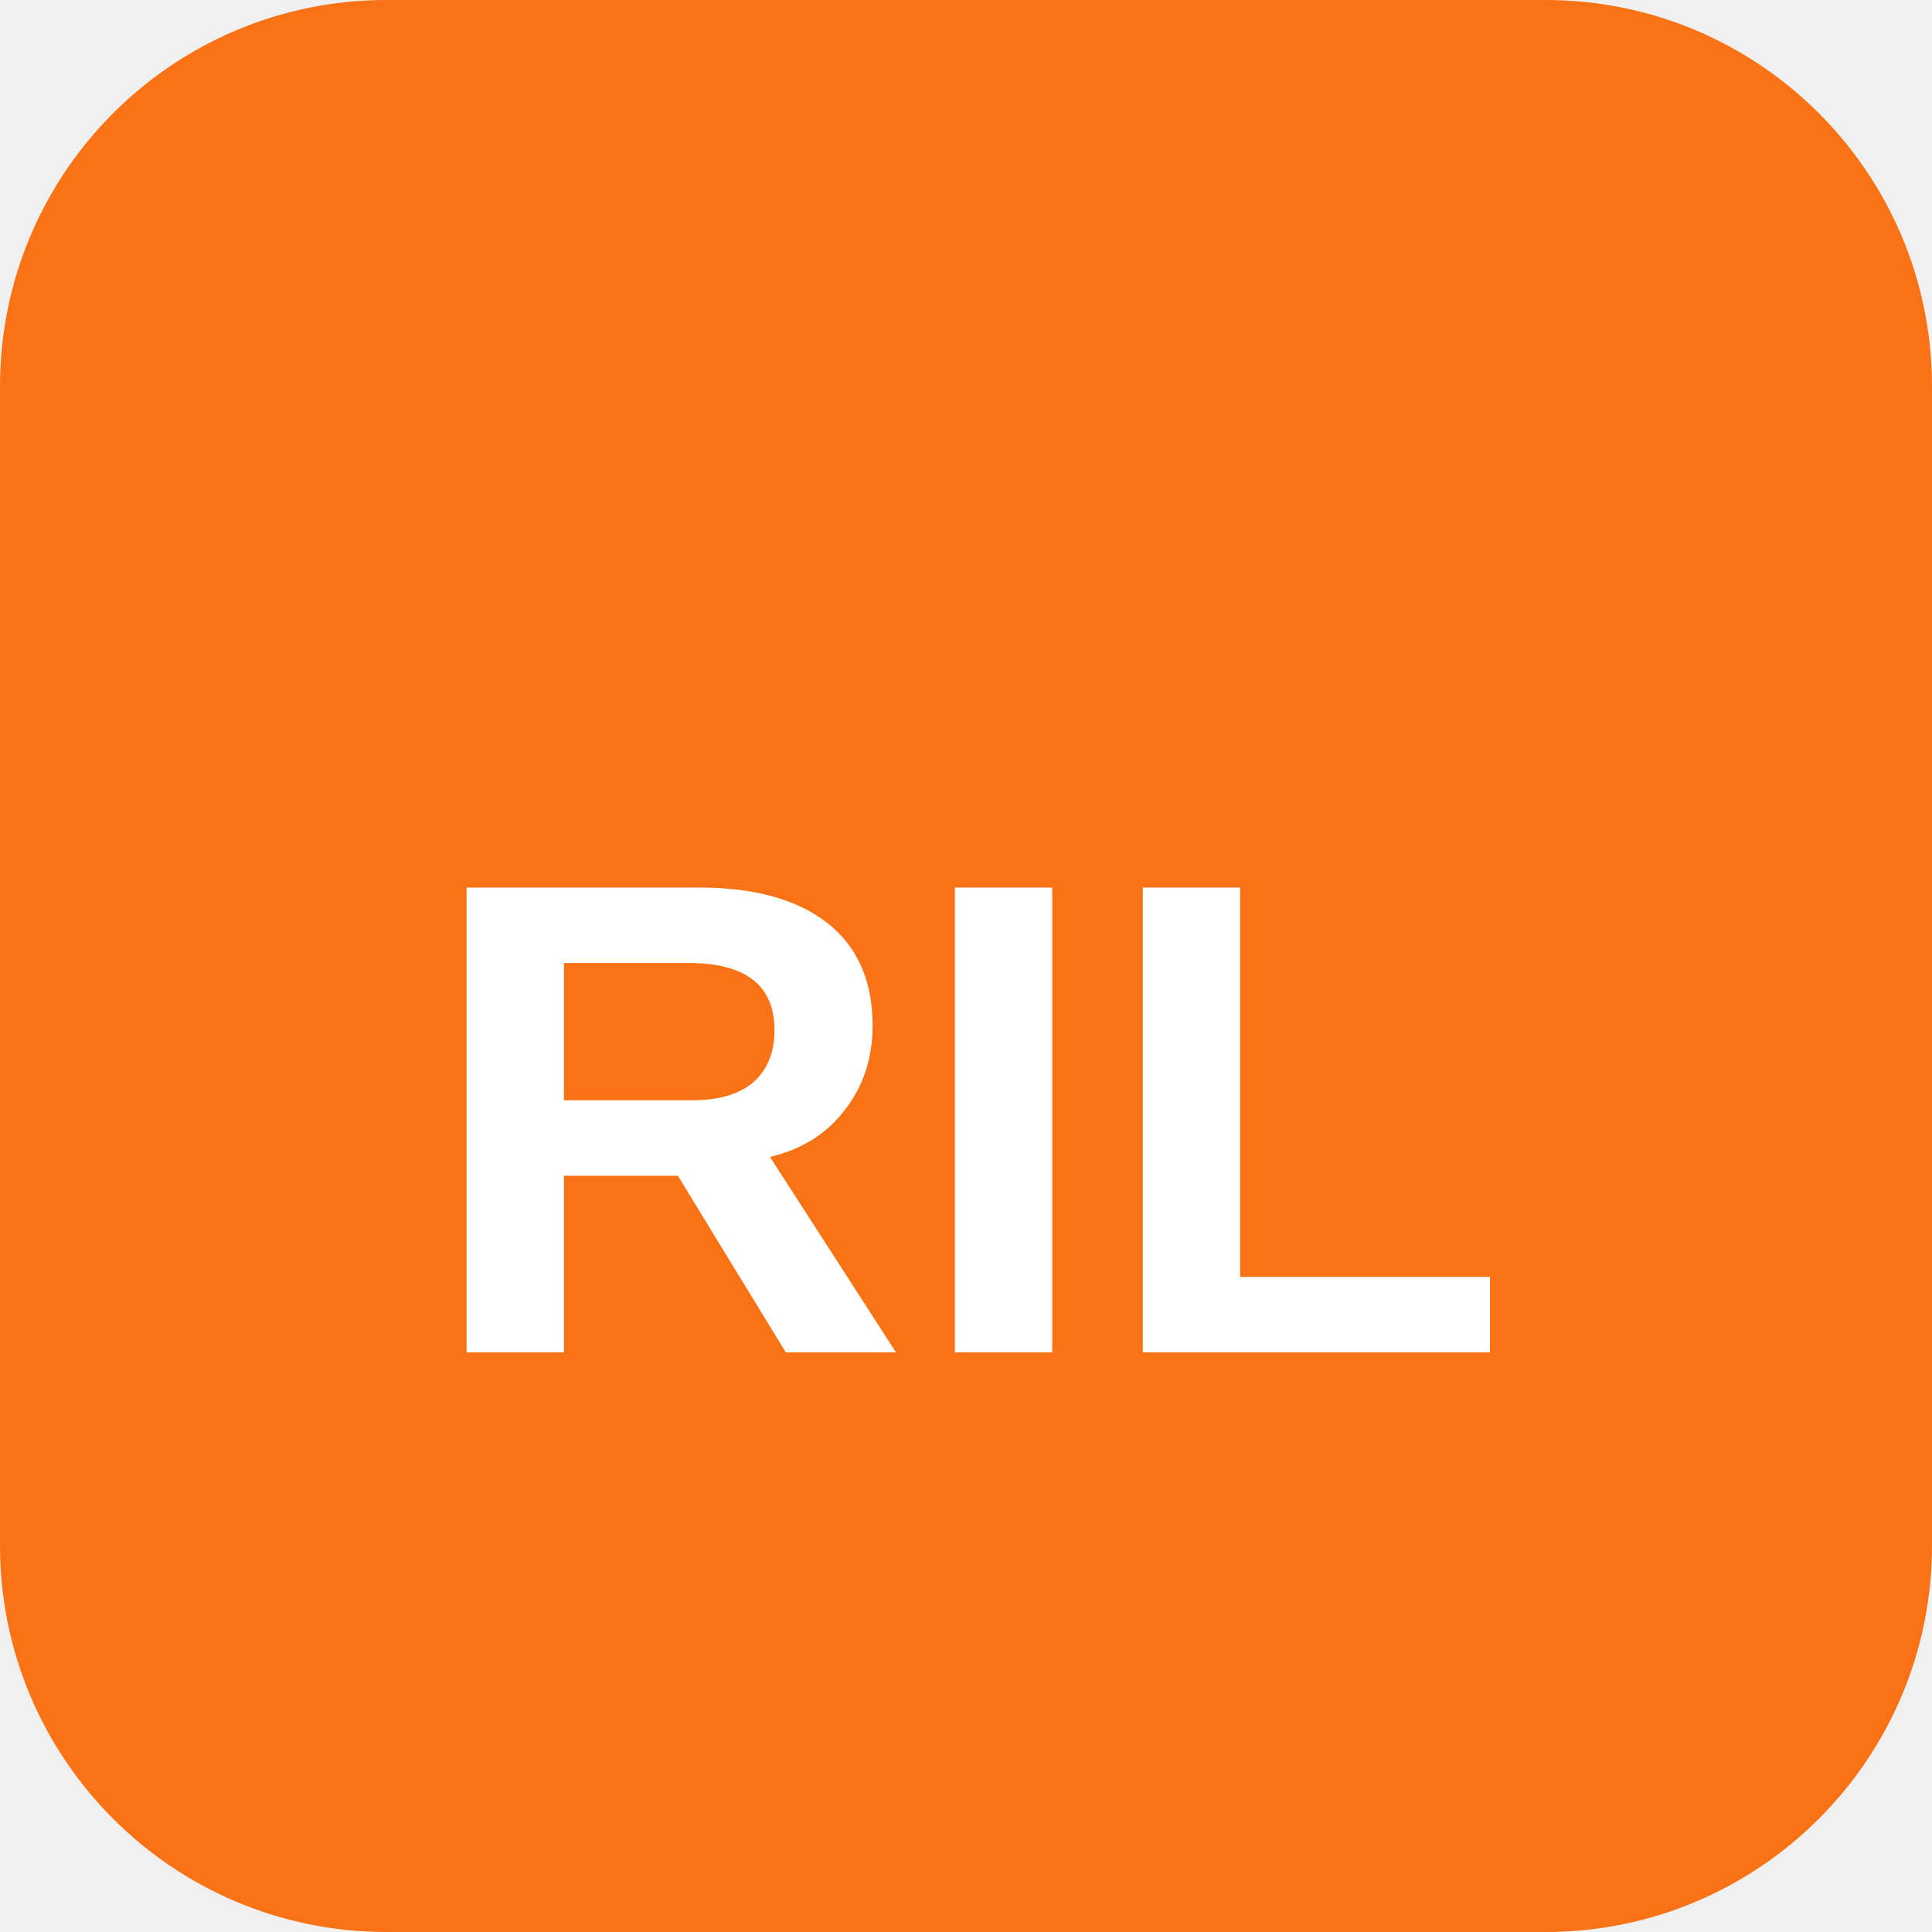
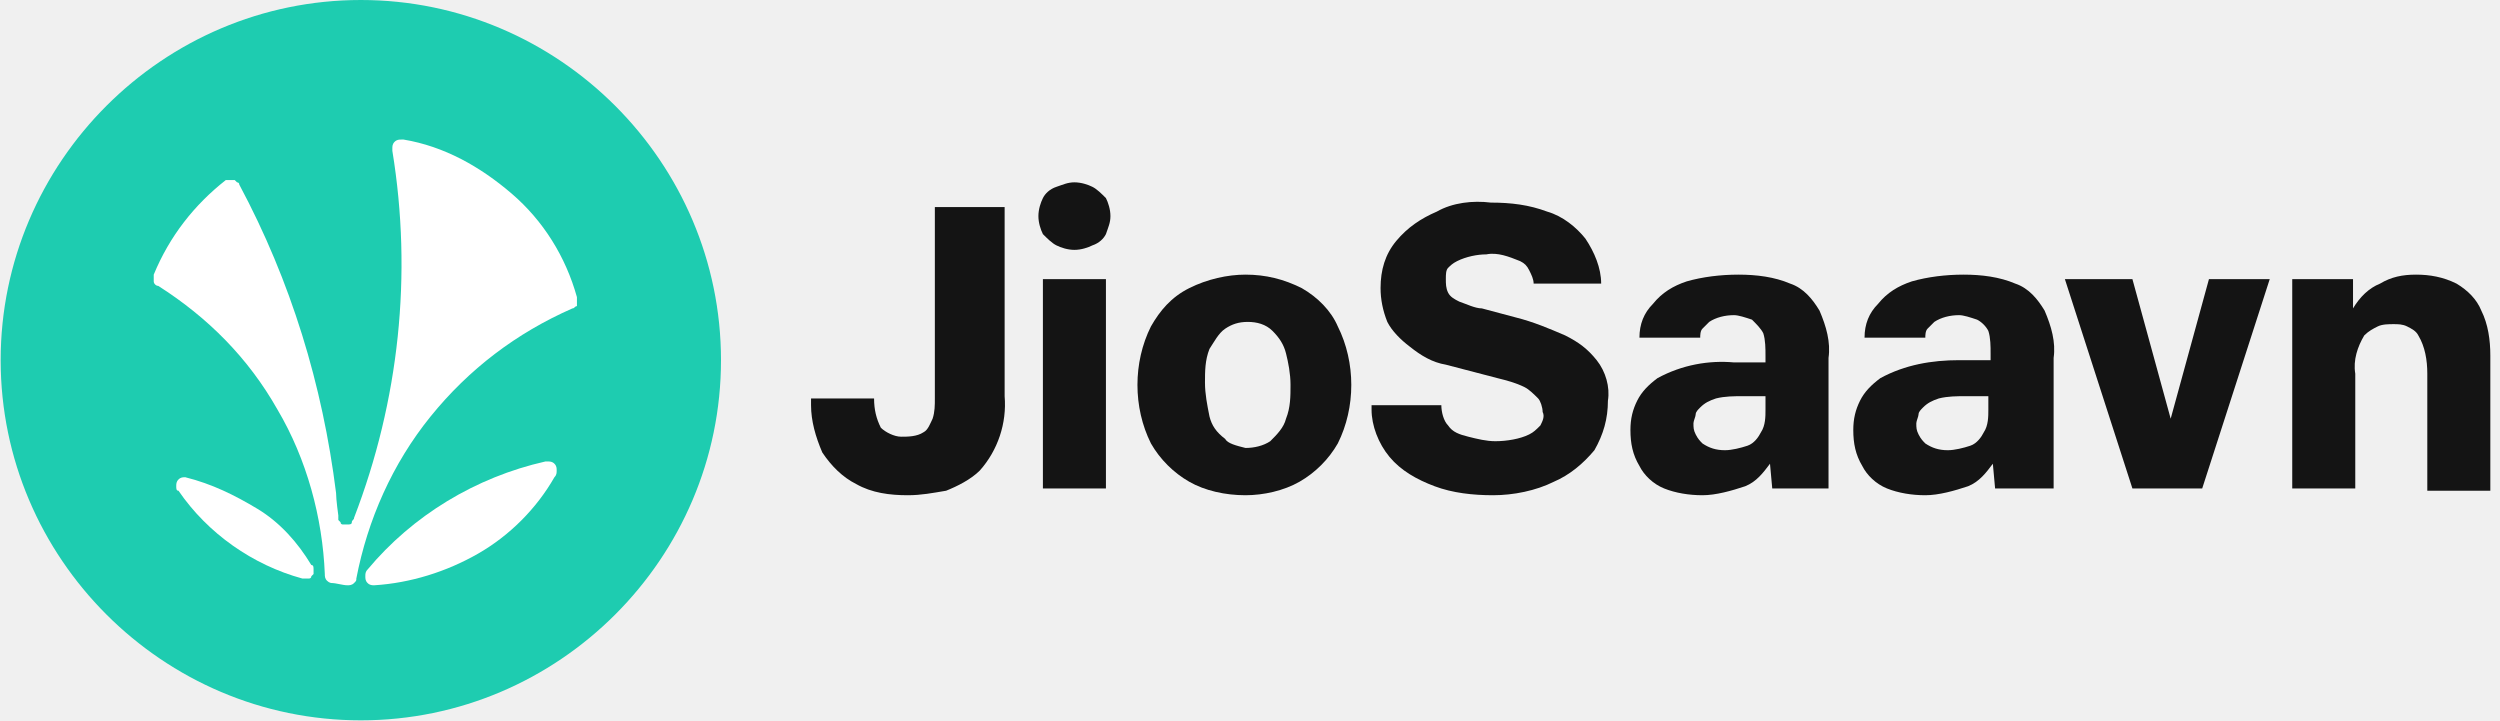
- <svg xmlns="http://www.w3.org/2000/svg" viewBox="0 0 40 40" width="40" height="40">
-   <rect width="40" height="40" rx="8" fill="#f97316" />
-   <text x="20" y="28" font-family="Arial,Helvetica,sans-serif" font-size="14" fill="#ffffff" font-weight="800" text-anchor="middle">RIL</text>
+ <svg xmlns="http://www.w3.org/2000/svg" version="1.1" viewBox="0 0 111 32" xml:space="preserve" width="118" height="34">
+   <path fill="#1ECCB0" d="M0,16c0,8.8,7.2,16,16,16c8.8,0,16-7.2,16-16c0-8.8-7.2-16-16-16C7.2,0,0,7.2,0,16z" />
+   <path fill="#FFFFFF" d="M13.8,25.1c-0.6-1-1.4-1.9-2.4-2.5s-2-1.1-3.2-1.4H8.2c-0.1,0-0.2,0-0.3,0.1c-0.1,0.1-0.1,0.2-0.1,0.3c0,0.1,0,0.2,0.1,0.2c1.3,1.9,3.3,3.3,5.5,3.9h0.1c0.1,0,0.1,0,0.2,0c0,0,0.1,0,0.1-0.1c0,0,0.1-0.1,0.1-0.1c0,0,0-0.1,0-0.2C13.9,25.2,13.9,25.1,13.8,25.1L13.8,25.1z" />
+   <path fill="#FFFFFF" d="M25.6,13.3c0,0,0-0.1,0-0.1c-0.5-1.8-1.5-3.4-2.9-4.6c-1.4-1.2-3-2.1-4.8-2.4h-0.1c-0.1,0-0.2,0-0.3,0.1c-0.1,0.1-0.1,0.2-0.1,0.3v0.1c0.9,5.5,0.3,11.1-1.7,16.3c0,0.1-0.1,0.1-0.1,0.2s-0.1,0.1-0.2,0.1c-0.1,0-0.1,0-0.2,0c0,0-0.1,0-0.1-0.1c0,0-0.1-0.1-0.1-0.1c0,0,0-0.1,0-0.2c0,0-0.1-0.7-0.1-1c-0.6-4.8-2-9.4-4.3-13.7c0-0.1-0.1-0.1-0.1-0.1c0,0-0.1-0.1-0.1-0.1s-0.1,0-0.2,0C10.1,8,10.1,8,10,8l0,0c-1.4,1.1-2.5,2.5-3.2,4.2c0,0.1,0,0.2,0,0.3c0,0.1,0.1,0.2,0.2,0.2c2.2,1.4,4,3.2,5.3,5.5c1.3,2.2,2,4.8,2.1,7.3c0,0.1,0,0.2,0.1,0.3c0.1,0.1,0.2,0.1,0.2,0.1c0.2,0,0.5,0.1,0.7,0.1c0.1,0,0.2,0,0.3-0.1c0.1-0.1,0.1-0.1,0.1-0.2c0.5-2.6,1.6-5.1,3.3-7.2c1.7-2.1,3.8-3.7,6.3-4.8c0.1,0,0.1-0.1,0.2-0.1C25.6,13.4,25.6,13.4,25.6,13.3z" />
+   <path fill="#FFFFFF" d="M24.7,20.9c0-0.1,0-0.2-0.1-0.3c-0.1-0.1-0.2-0.1-0.3-0.1h-0.1c-3.1,0.7-5.9,2.4-7.9,4.8c-0.1,0.1-0.1,0.2-0.1,0.3c0,0.1,0,0.2,0.1,0.3c0.1,0.1,0.2,0.1,0.3,0.1l0,0c1.6-0.1,3.2-0.6,4.6-1.4s2.6-2,3.4-3.4C24.7,21.1,24.7,21,24.7,20.9L24.7,20.9z" />
+   <path d="M40.3,22c-0.8,0-1.6-0.1-2.3-0.5c-0.6-0.3-1.1-0.8-1.5-1.4C36.2,19.4,36,18.7,36,18v-0.3h2.8c0,0.5,0.1,0.9,0.3,1.3c0.2,0.2,0.6,0.4,0.9,0.4s0.7,0,1-0.2c0.2-0.1,0.3-0.4,0.4-0.6c0.1-0.3,0.1-0.6,0.1-0.9V9.2h3.1v8.4c0.1,1.2-0.3,2.4-1.1,3.3c-0.4,0.4-1,0.7-1.5,0.9C41.4,21.9,40.9,22,40.3,22L40.3,22z" fill="#141414" />
+   <path d="M47.7,11.1c-0.3,0-0.6-0.1-0.8-0.2c-0.2-0.1-0.4-0.3-0.6-0.5c-0.1-0.2-0.2-0.5-0.2-0.8c0-0.3,0.1-0.6,0.2-0.8c0.1-0.2,0.3-0.4,0.6-0.5c0.3-0.1,0.5-0.2,0.8-0.2c0.3,0,0.6,0.1,0.8,0.2c0.2,0.1,0.4,0.3,0.6,0.5c0.1,0.2,0.2,0.5,0.2,0.8c0,0.3-0.1,0.5-0.2,0.8c-0.1,0.2-0.3,0.4-0.6,0.5C48.3,11,48,11.1,47.7,11.1L47.7,11.1z M46.3,21.7v-9.3h2.8v9.3H46.3z" fill="#141414" />
+   <path d="M55.3,22c-0.9,0-1.8-0.2-2.5-0.6c-0.7-0.4-1.3-1-1.7-1.7c-0.4-0.8-0.6-1.7-0.6-2.6c0-0.9,0.2-1.8,0.6-2.6c0.4-0.7,0.9-1.3,1.7-1.7c0.8-0.4,1.7-0.6,2.5-0.6c0.9,0,1.7,0.2,2.5,0.6c0.7,0.4,1.3,1,1.6,1.7c0.4,0.8,0.6,1.7,0.6,2.6c0,0.9-0.2,1.8-0.6,2.6c-0.4,0.7-1,1.3-1.7,1.7C57,21.8,56.1,22,55.3,22z M55.3,19.9c0.4,0,0.8-0.1,1.1-0.3c0.3-0.3,0.6-0.6,0.7-1c0.2-0.5,0.2-1,0.2-1.5c0-0.5-0.1-1-0.2-1.4c-0.1-0.4-0.3-0.7-0.6-1c-0.3-0.3-0.7-0.4-1.1-0.4c-0.4,0-0.7,0.1-1,0.3c-0.3,0.2-0.5,0.6-0.7,0.9c-0.2,0.5-0.2,1-0.2,1.5c0,0.5,0.1,1,0.2,1.5c0.1,0.4,0.3,0.7,0.7,1C54.5,19.7,54.9,19.8,55.3,19.9L55.3,19.9z" fill="#141414" />
+   <path d="M66.3,22c-0.9,0-1.8-0.1-2.6-0.4c-0.8-0.3-1.5-0.7-2-1.3c-0.5-0.6-0.8-1.4-0.8-2.1V18H64c0,0.3,0.1,0.7,0.3,0.9c0.2,0.3,0.5,0.4,0.9,0.5c0.4,0.1,0.8,0.2,1.2,0.2c0.5,0,1.1-0.1,1.5-0.3c0.2-0.1,0.3-0.2,0.5-0.4c0.1-0.2,0.2-0.4,0.1-0.6c0-0.2-0.1-0.5-0.2-0.6c-0.2-0.2-0.4-0.4-0.6-0.5c-0.4-0.2-0.8-0.3-1.2-0.4l-2.3-0.6c-0.6-0.1-1.1-0.4-1.6-0.8c-0.4-0.3-0.8-0.7-1-1.1c-0.2-0.5-0.3-1-0.3-1.5c0-0.8,0.2-1.5,0.7-2.1c0.5-0.6,1.1-1,1.8-1.3C64.5,9,65.4,8.9,66.2,9c0.9,0,1.7,0.1,2.5,0.4c0.7,0.2,1.3,0.7,1.7,1.2c0.4,0.6,0.7,1.3,0.7,2h-3c0-0.2-0.1-0.4-0.2-0.6c-0.1-0.2-0.2-0.3-0.4-0.4c-0.5-0.2-1-0.4-1.5-0.3c-0.4,0-0.9,0.1-1.3,0.3c-0.2,0.1-0.3,0.2-0.4,0.3c-0.1,0.1-0.1,0.3-0.1,0.5c0,0.2,0,0.4,0.1,0.6c0.1,0.2,0.3,0.3,0.5,0.4c0.3,0.1,0.7,0.3,1,0.3l1.5,0.4c0.8,0.2,1.5,0.5,2.2,0.8c0.6,0.3,1,0.6,1.4,1.1c0.4,0.5,0.6,1.2,0.5,1.8c0,0.8-0.2,1.5-0.6,2.2c-0.5,0.6-1.1,1.1-1.8,1.4C68.2,21.8,67.2,22,66.3,22L66.3,22z" fill="#141414" />
+   <path d="M75.6,22c-0.6,0-1.2-0.1-1.7-0.3c-0.5-0.2-0.9-0.6-1.1-1c-0.3-0.5-0.4-1-0.4-1.6c0-0.5,0.1-0.9,0.3-1.3c0.2-0.4,0.5-0.7,0.9-1c1.1-0.6,2.3-0.8,3.4-0.7h1.4v-0.3c0-0.3,0-0.7-0.1-1c-0.1-0.2-0.3-0.4-0.5-0.6c-0.3-0.1-0.6-0.2-0.8-0.2c-0.4,0-0.8,0.1-1.1,0.3c-0.1,0.1-0.2,0.2-0.3,0.3c-0.1,0.1-0.1,0.3-0.1,0.4h-2.7c0-0.6,0.2-1.1,0.6-1.5c0.4-0.5,0.9-0.8,1.5-1c0.7-0.2,1.5-0.3,2.3-0.3c0.8,0,1.6,0.1,2.3,0.4c0.6,0.2,1,0.7,1.3,1.2c0.3,0.7,0.5,1.4,0.4,2.1v5.8h-2.5l-0.1-1.1c-0.3,0.4-0.6,0.8-1.1,1C76.9,21.8,76.2,22,75.6,22L75.6,22z M76.6,20c0.3,0,0.7-0.1,1-0.2c0.3-0.1,0.5-0.4,0.6-0.6c0.2-0.3,0.2-0.7,0.2-1v-0.6h-1c-0.4,0-0.8,0-1.2,0.1c-0.3,0.1-0.5,0.2-0.7,0.4c-0.1,0.1-0.2,0.2-0.2,0.3c0,0.1-0.1,0.3-0.1,0.4c0,0.2,0,0.3,0.1,0.5c0.1,0.2,0.2,0.3,0.3,0.4C75.9,19.9,76.2,20,76.6,20L76.6,20z" fill="#141414" />
+   <path d="M85.5,22c-0.6,0-1.2-0.1-1.7-0.3c-0.5-0.2-0.9-0.6-1.1-1c-0.3-0.5-0.4-1-0.4-1.6c0-0.5,0.1-0.9,0.3-1.3c0.2-0.4,0.5-0.7,0.9-1c1.1-0.6,2.3-0.8,3.5-0.8h1.4v-0.3c0-0.3,0-0.7-0.1-1c-0.1-0.2-0.3-0.4-0.5-0.5c-0.3-0.1-0.6-0.2-0.8-0.2c-0.4,0-0.8,0.1-1.1,0.3c-0.1,0.1-0.2,0.2-0.3,0.3c-0.1,0.1-0.1,0.3-0.1,0.4h-2.7c0-0.6,0.2-1.1,0.6-1.5c0.4-0.5,0.9-0.8,1.5-1c0.7-0.2,1.5-0.3,2.3-0.3c0.8,0,1.6,0.1,2.3,0.4c0.6,0.2,1,0.7,1.3,1.2c0.3,0.7,0.5,1.4,0.4,2.1v5.8h-2.6l-0.1-1.1c-0.3,0.4-0.6,0.8-1.1,1C86.8,21.8,86.1,22,85.5,22L85.5,22z M86.5,20c0.3,0,0.7-0.1,1-0.2c0.3-0.1,0.5-0.4,0.6-0.6c0.2-0.3,0.2-0.7,0.2-1v-0.6h-1c-0.4,0-0.8,0-1.2,0.1c-0.3,0.1-0.5,0.2-0.7,0.4c-0.1,0.1-0.2,0.2-0.2,0.3s-0.1,0.3-0.1,0.4c0,0.2,0,0.3,0.1,0.5c0.1,0.2,0.2,0.3,0.3,0.4C85.8,19.9,86.1,20,86.5,20L86.5,20z" fill="#141414" />
+   <path d="M94.7,21.7l-3-9.3h3l1.7,6.2l1.7-6.2h2.7l-3,9.3H94.7z" fill="#141414" />
+   <path d="M101.8,21.7v-9.3h2.7v1.3c0.3-0.5,0.7-0.9,1.2-1.1c0.5-0.3,1-0.4,1.6-0.4c0.6,0,1.2,0.1,1.8,0.4c0.5,0.3,0.9,0.7,1.1,1.2c0.3,0.6,0.4,1.3,0.4,2v6h-2.8v-5.2c0-0.6-0.1-1.2-0.4-1.7c-0.1-0.2-0.3-0.3-0.5-0.4c-0.2-0.1-0.4-0.1-0.6-0.1c-0.2,0-0.5,0-0.7,0.1c-0.2,0.1-0.4,0.2-0.6,0.4c-0.3,0.5-0.5,1.1-0.4,1.7v5.1H101.8z" fill="#141414" />
</svg>
